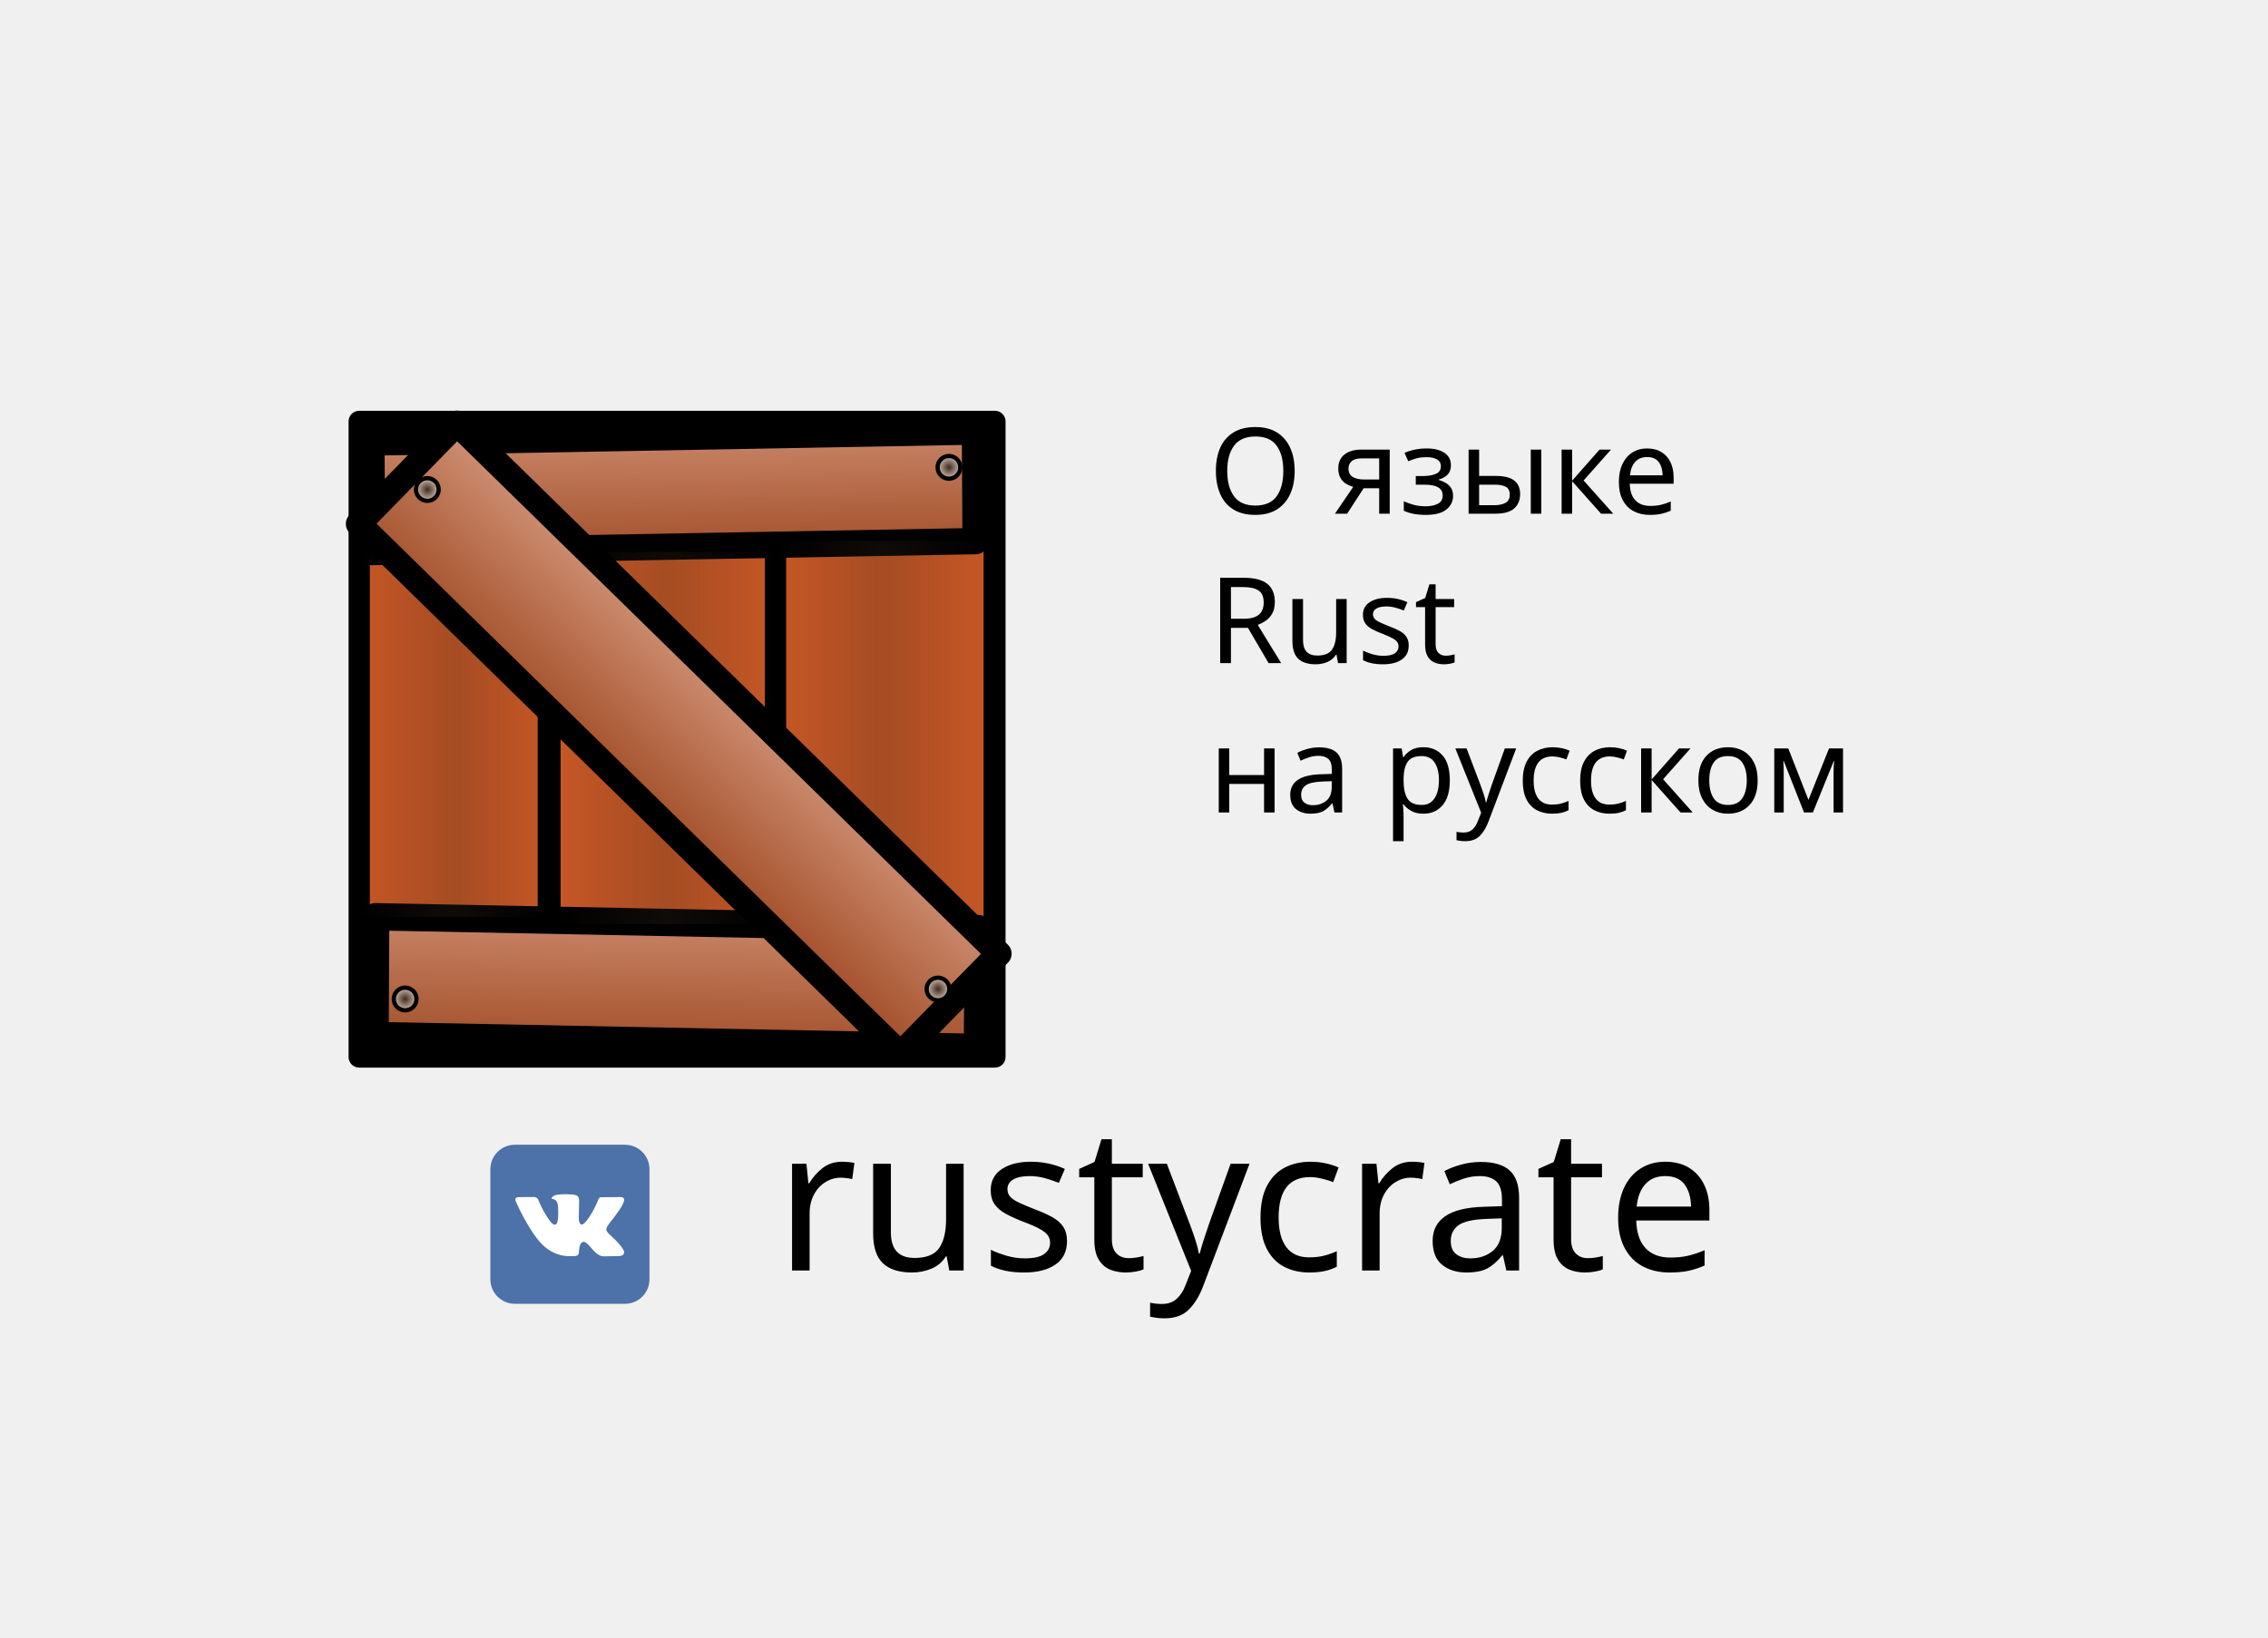
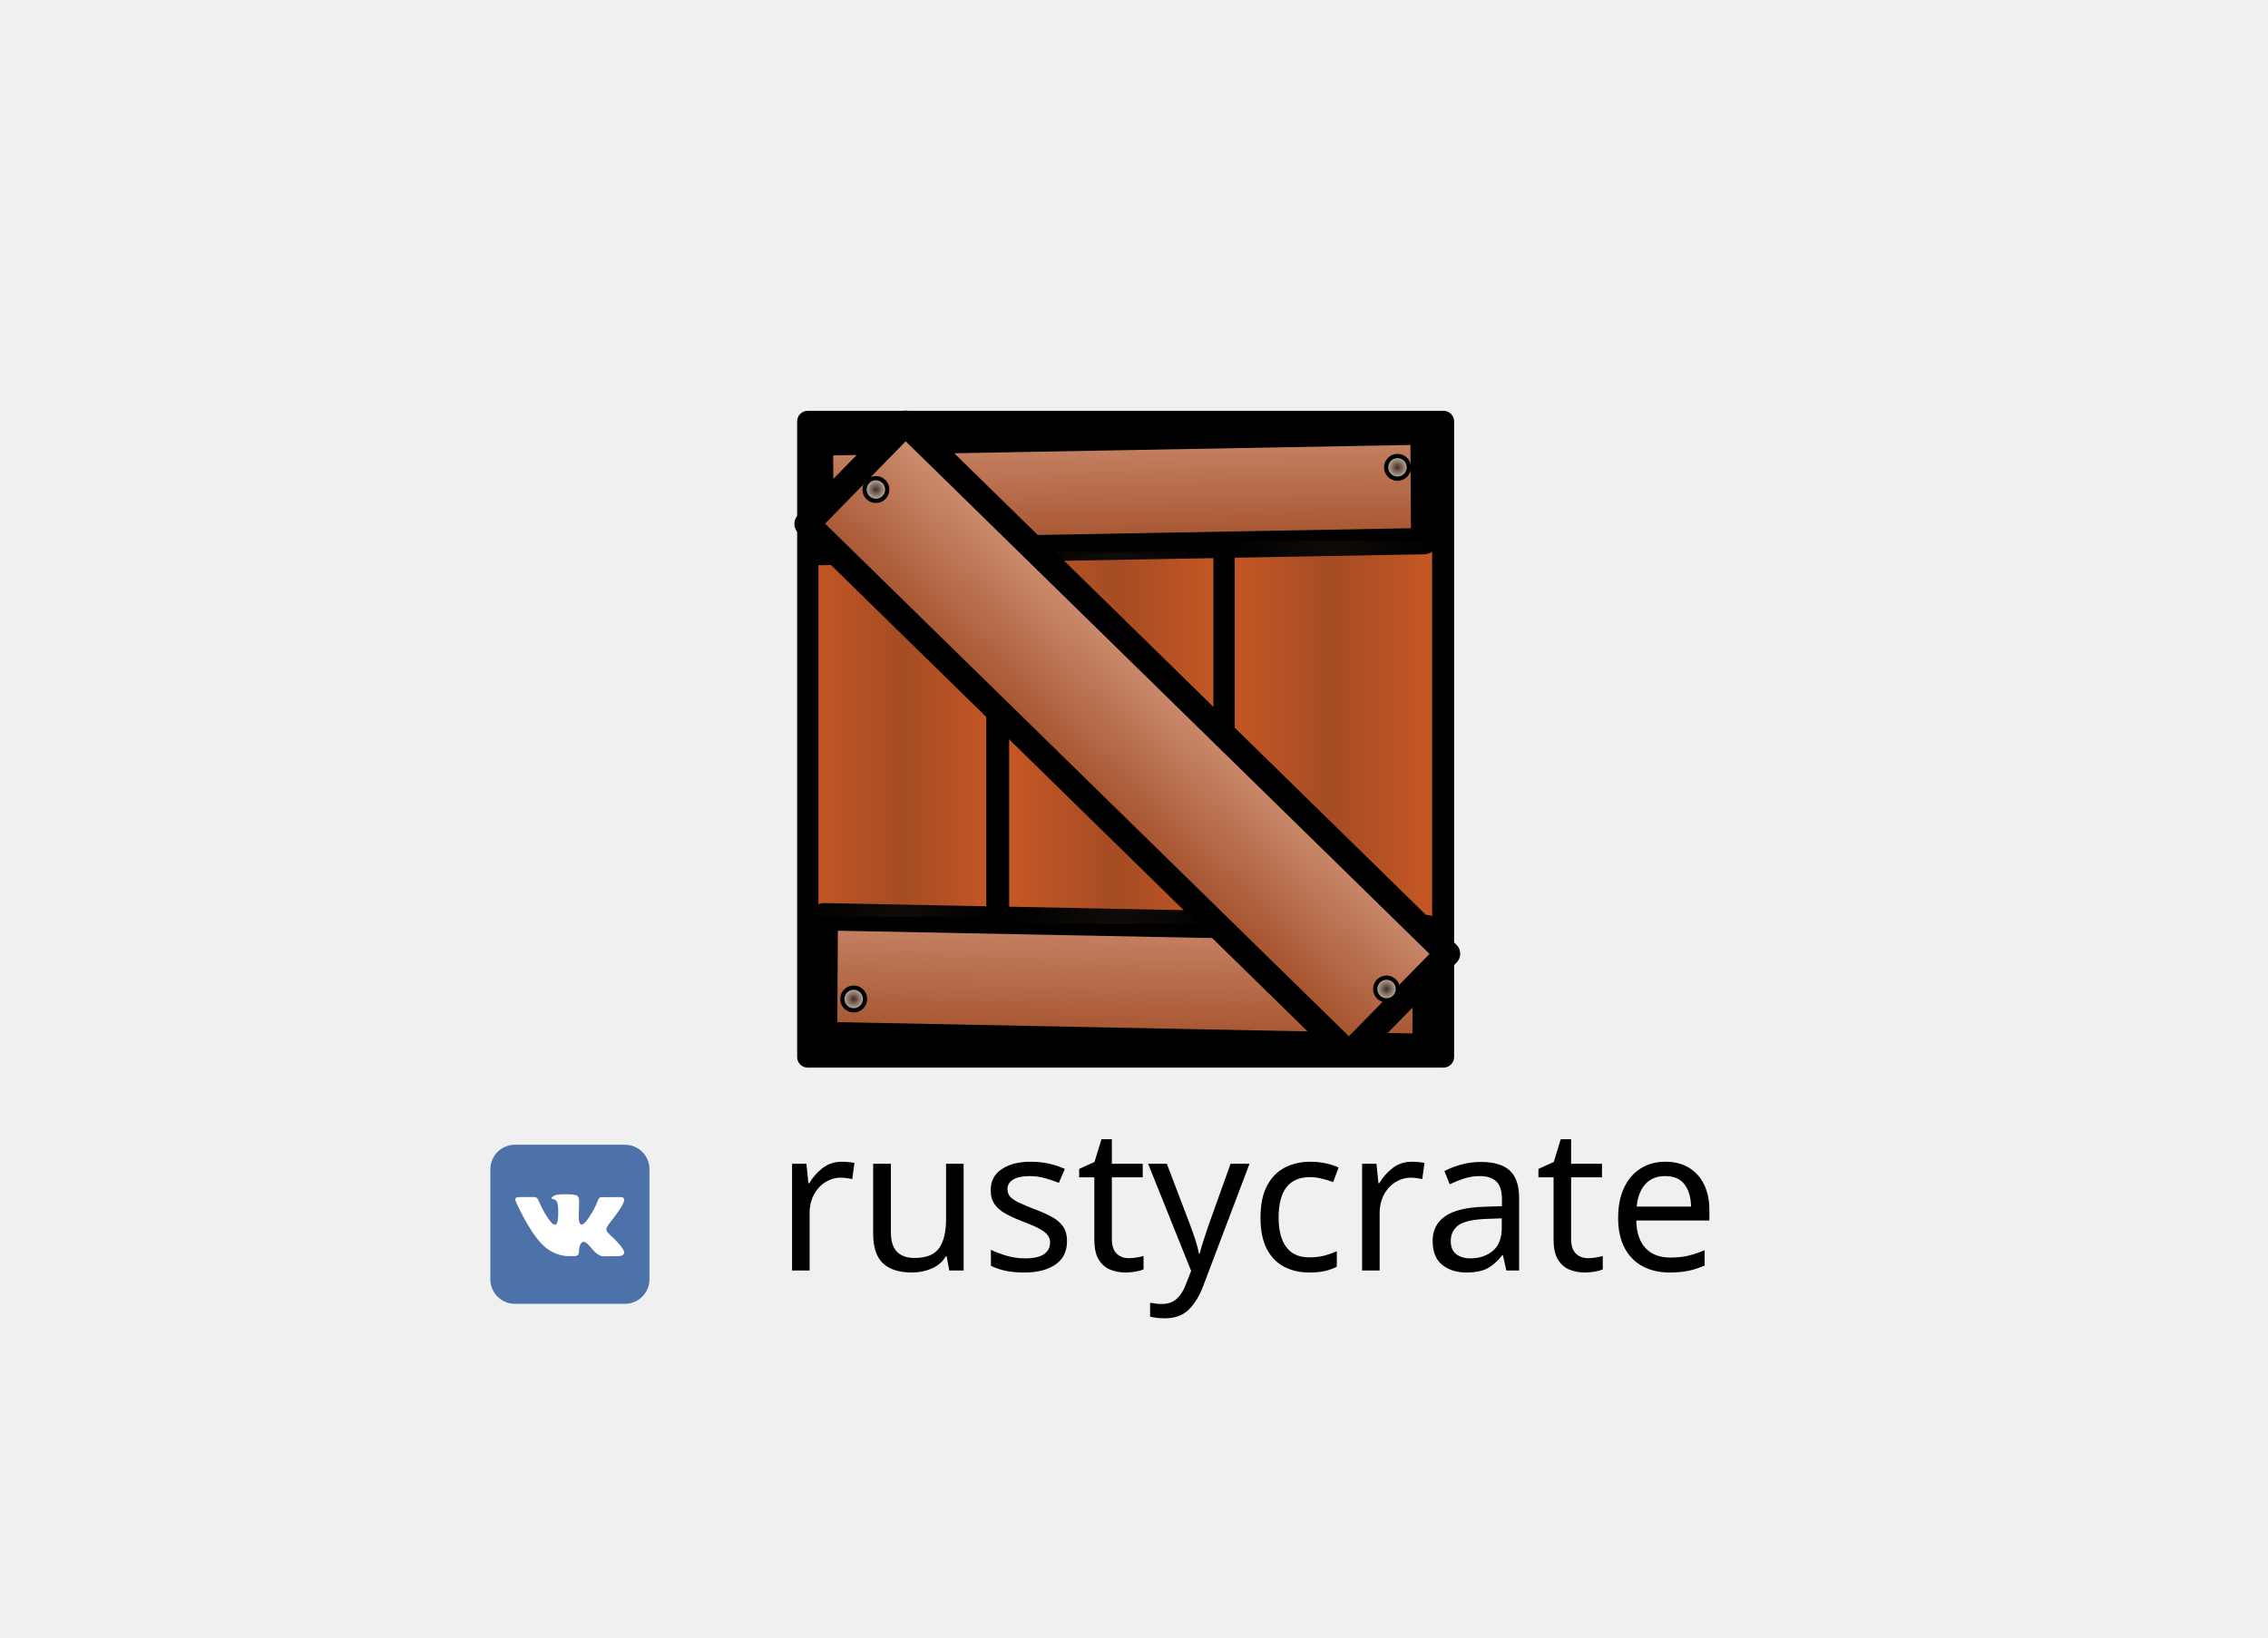
<svg xmlns="http://www.w3.org/2000/svg" xmlns:xlink="http://www.w3.org/1999/xlink" width="1800" height="1300" viewBox="0 0 1800 1300" id="svg2" version="1.1">
  <defs id="defs4">
    <linearGradient id="linearGradient4694">
      <stop id="stop4696" offset="0" style="stop-color:#3f2c1e;stop-opacity:0" />
      <stop style="stop-color:#3f2c1e;stop-opacity:0.251" offset="0.5" id="stop4698" />
      <stop id="stop4700" offset="1" style="stop-color:#3f2c1e;stop-opacity:0;" />
    </linearGradient>
    <linearGradient id="linearGradient4449">
      <stop style="stop-color:#3f2c1e;stop-opacity:1" offset="0" id="stop4451" />
      <stop style="stop-color:#ecdacd;stop-opacity:1" offset="1" id="stop4453" />
    </linearGradient>
    <linearGradient id="linearGradient4425">
      <stop style="stop-color:#a14c26;stop-opacity:1;" offset="0" id="stop4427" />
      <stop style="stop-color:#cb8b6e;stop-opacity:1" offset="1" id="stop4429" />
    </linearGradient>
    <linearGradient xlink:href="#linearGradient4425" id="linearGradient4431" x1="-98.199" y1="749.364" x2="109.956" y2="745.35" gradientUnits="userSpaceOnUse" gradientTransform="matrix(0.82,0,0,0.82,228.9707,72.75582)" />
    <linearGradient xlink:href="#linearGradient4425" id="linearGradient4439" x1="-251.035" y1="505.56" x2="-100.934" y2="505.56" gradientUnits="userSpaceOnUse" gradientTransform="matrix(1.076596,0,0,0.8156217,157.2068,243.4401)" />
    <linearGradient xlink:href="#linearGradient4425" id="linearGradient4447" x1="-981.24" y1="-518.925" x2="-831.139" y2="-518.925" gradientUnits="userSpaceOnUse" gradientTransform="matrix(1.167554,0,0,0.8142086,483.906,-240.3998)" />
    <radialGradient xlink:href="#linearGradient4449" id="radialGradient4514" cx="160" cy="188.362" fx="160" fy="188.362" r="19" gradientUnits="userSpaceOnUse" gradientTransform="matrix(0.82,0,0,0.82,240.16,-136.7348)" />
    <radialGradient gradientTransform="matrix(0.82,0,0,0.82,830.3562,440.7108)" xlink:href="#linearGradient4449" id="radialGradient4514-3" cx="160" cy="188.362" fx="160" fy="188.362" r="19" gradientUnits="userSpaceOnUse" />
    <radialGradient gradientTransform="matrix(0.82,0,0,0.82,214.511,452.239)" xlink:href="#linearGradient4449" id="radialGradient4514-3-7" cx="160" cy="188.362" fx="160" fy="188.362" r="19" gradientUnits="userSpaceOnUse" />
    <radialGradient gradientTransform="matrix(0.82,0,0,0.82,843.0441,-162.3782)" xlink:href="#linearGradient4449" id="radialGradient4514-3-7-4" cx="160" cy="188.362" fx="160" fy="188.362" r="19" gradientUnits="userSpaceOnUse" />
    <linearGradient xlink:href="#linearGradient4694" id="linearGradient4596" x1="61" y1="540.362" x2="275" y2="540.362" gradientUnits="userSpaceOnUse" gradientTransform="matrix(1.044952,0,0,0.6995887,225.8681,-76.16913)" />
    <linearGradient gradientTransform="matrix(1.211123,0,0,0.7169229,445.0755,-82.38982)" xlink:href="#linearGradient4694" id="linearGradient4596-7" x1="61" y1="540.362" x2="275" y2="540.362" gradientUnits="userSpaceOnUse" />
    <linearGradient gradientTransform="matrix(1.150255,0,0,0.7367706,704.1522,-99.68097)" xlink:href="#linearGradient4694" id="linearGradient4596-7-5-0" x1="61" y1="540.362" x2="275" y2="540.362" gradientUnits="userSpaceOnUse" />
  </defs>
  <g id="layer5" style="display:none">
    <rect transform="translate(0,20)" id="rect3580" width="1450" height="850" x="180" y="220" style="display:inline;fill:#ff006e;fill-opacity:1;stroke:none;stroke-opacity:1" />
  </g>
  <g id="layer4" style="display:inline" transform="translate(0,20)">
    <text xml:space="preserve" style="font-style:normal;font-weight:normal;font-size:31.626px;line-height:125%;font-family:sans-serif;letter-spacing:0px;word-spacing:0px;fill:#000000;fill-opacity:1;stroke:none;stroke-width:1px;stroke-linecap:butt;stroke-linejoin:miter;stroke-opacity:1" x="615.189" y="988.584" id="text3584">
      <tspan id="tspan3586" x="615.189" y="988.584" style="font-style:normal;font-variant:normal;font-weight:normal;font-stretch:normal;font-size:158.128px;font-family:'PT Sans Caption';-inkscape-font-specification:'PT Sans Caption'">rustycrate</tspan>
    </text>
  </g>
  <g id="layer1" transform="translate(0,247.6378)">
    <rect style="opacity:1;fill:none;fill-opacity:1;stroke:none;stroke-width:6;stroke-linecap:round;stroke-linejoin:round;stroke-miterlimit:4;stroke-dasharray:none;stroke-opacity:1" id="rect4704" width="758.318" height="758.318" x="-24.229" y="-988.237" transform="matrix(0,1,-1,0,0,0)" />
-     <g id="g3560" transform="matrix(0.6866787,0,0,0.6866787,84.14477,128.7991)">
+     <g id="g3560" transform="matrix(0.6866787,0,0,0.6866787,440.1448,128.7991)">
      <rect y="-60.998" x="292.64" height="734.72" width="734.72" id="rect3338" style="fill:#c75725;fill-opacity:1;fill-rule:evenodd;stroke:#000000;stroke-width:24.6;stroke-linecap:butt;stroke-linejoin:round;stroke-miterlimit:4;stroke-dasharray:none;stroke-opacity:1" />
      <path id="path4363-0" d="m 773.791,663.774 0,-717.855" style="fill:#d38d5f;fill-rule:evenodd;stroke:#000000;stroke-width:24.6;stroke-linecap:round;stroke-linejoin:miter;stroke-miterlimit:4;stroke-dasharray:none;stroke-opacity:1" />
      <path id="path4363-0-3" d="m 511.222,667.335 0,-723.852" style="fill:#d38d5f;fill-rule:evenodd;stroke:#000000;stroke-width:24.6;stroke-linecap:round;stroke-linejoin:miter;stroke-miterlimit:4;stroke-dasharray:none;stroke-opacity:1" />
      <rect transform="matrix(-0.00630751,-0.9999801,0.999836,-0.01811202,0,0)" y="306.941" x="-95.589" height="697.689" width="126.663" id="rect4349-4" style="fill:url(#linearGradient4439);fill-opacity:1;stroke:#000000;stroke-width:30.408;stroke-linecap:butt;stroke-linejoin:round;stroke-miterlimit:4;stroke-dasharray:none;stroke-opacity:1" />
      <rect transform="matrix(0.00580587,-0.9999832,-0.9998064,-0.0196764,0,0)" y="-1011.153" x="-642.801" height="696.48" width="137.364" id="rect4349-4-9" style="fill:url(#linearGradient4447);fill-opacity:1;stroke:#000000;stroke-width:31.639;stroke-linecap:butt;stroke-linejoin:round;stroke-miterlimit:4;stroke-dasharray:none;stroke-opacity:1" />
      <rect y="89.187" x="292.745" height="425.35" width="217.35" id="rect4588" style="opacity:1;fill:url(#linearGradient4596);fill-opacity:1;stroke:#000000;stroke-width:5.13;stroke-linecap:round;stroke-linejoin:round;stroke-miterlimit:4;stroke-dasharray:none;stroke-opacity:1" />
      <rect y="87.064" x="522.587" height="435.889" width="251.913" id="rect4588-1" style="opacity:1;fill:url(#linearGradient4596-7);fill-opacity:1;stroke:#000000;stroke-width:5.591;stroke-linecap:round;stroke-linejoin:round;stroke-miterlimit:4;stroke-dasharray:none;stroke-opacity:1" />
      <rect y="74.464" x="777.768" height="447.956" width="239.253" id="rect4588-1-7-5" style="opacity:1;fill:url(#linearGradient4596-7-5-0);fill-opacity:1;stroke:#000000;stroke-width:5.524;stroke-linecap:round;stroke-linejoin:round;stroke-miterlimit:4;stroke-dasharray:none;stroke-opacity:1" />
      <rect transform="matrix(0.6995083,-0.7146245,0.7146245,0.6995083,0,0)" y="248.711" x="163.13" height="876.563" width="162.602" id="rect4349" style="fill:url(#linearGradient4431);fill-opacity:1;stroke:#000000;stroke-width:29.365;stroke-linecap:butt;stroke-linejoin:round;stroke-miterlimit:4;stroke-dasharray:none;stroke-opacity:1" />
      <circle r="13.12" cy="17.722" cx="371.36" id="path4506" style="opacity:1;fill:url(#radialGradient4514);fill-opacity:1;stroke:#000000;stroke-width:4.92;stroke-linecap:round;stroke-linejoin:round;stroke-miterlimit:4;stroke-dasharray:none;stroke-opacity:1" />
      <circle r="13.12" cy="595.168" cx="961.556" id="path4506-9" style="opacity:1;fill:url(#radialGradient4514-3);fill-opacity:1;stroke:#000000;stroke-width:4.92;stroke-linecap:round;stroke-linejoin:round;stroke-miterlimit:4;stroke-dasharray:none;stroke-opacity:1" />
      <circle r="13.12" cy="606.696" cx="345.711" id="path4506-9-4" style="opacity:1;fill:url(#radialGradient4514-3-7);fill-opacity:1;stroke:#000000;stroke-width:4.92;stroke-linecap:round;stroke-linejoin:round;stroke-miterlimit:4;stroke-dasharray:none;stroke-opacity:1" />
      <circle r="13.12" cy="-7.921" cx="974.244" id="path4506-9-4-7" style="opacity:1;fill:url(#radialGradient4514-3-7-4);fill-opacity:1;stroke:#000000;stroke-width:4.92;stroke-linecap:round;stroke-linejoin:round;stroke-miterlimit:4;stroke-dasharray:none;stroke-opacity:1" />
    </g>
-     <text xml:space="preserve" style="font-style:normal;font-weight:normal;font-size:142.315px;line-height:125%;font-family:sans-serif;letter-spacing:0px;word-spacing:0px;fill:#000000;fill-opacity:1;stroke:none;stroke-width:1px;stroke-linecap:butt;stroke-linejoin:miter;stroke-opacity:1" x="959.203" y="160.159" id="text3381">
-       <tspan x="959.203" y="160.159" id="tspan3387" style="font-size:94.877px">О языке </tspan>
-       <tspan x="959.203" y="278.755" id="tspan3389" style="font-size:94.877px">Rust </tspan>
-       <tspan x="959.203" y="397.351" id="tspan3385" style="font-size:94.877px">на русском</tspan>
-     </text>
    <g transform="matrix(0.3042907,0,0,-0.3042907,389.1831,787.3845)" id="g3651">
      <g transform="scale(0.1,0.1)" id="g3653">
        <path id="path3655" style="fill:#4d71a9;fill-opacity:1;fill-rule:evenodd;stroke:none" d="m 639.418,4149.59 2870.752,0 c 353.13,0 639.42,-286.29 639.42,-639.42 l 0,-2870.748 C 4149.59,286.289 3863.3,0 3510.17,0 L 639.418,0 C 286.285,0 0,286.289 0,639.422 L 0,3510.17 c 0,353.13 286.285,639.42 639.418,639.42 l 0,0" />
        <path id="path3657" style="fill:#ffffff;fill-opacity:1;fill-rule:evenodd;stroke:none" d="m 2039.98,1244.75 169.74,0 c 0,0 51.26,5.65 77.47,33.85 24.09,25.92 23.32,74.56 23.32,74.56 0,0 -3.32,227.76 102.37,261.3 104.23,33.06 238.04,-220.12 379.86,-317.48 107.25,-73.65 188.75,-57.53 188.75,-57.53 l 379.25,5.3 c 0,0 198.38,12.24 104.31,168.22 -7.7,12.74 -54.8,115.38 -281.99,326.26 -237.82,220.72 -205.94,185.01 80.51,566.8 174.45,232.51 244.18,374.45 222.39,435.24 -20.76,57.92 -149.08,42.62 -149.08,42.62 l -427,-2.64 c 0,0 -31.68,4.31 -55.14,-9.73 -22.95,-13.73 -37.68,-45.81 -37.68,-45.81 0,0 -67.61,-179.91 -157.71,-332.94 -190.14,-322.86 -266.18,-339.95 -297.26,-319.87 -72.31,46.73 -54.24,187.69 -54.24,287.86 0,312.9 47.46,443.36 -92.42,477.13 -46.41,11.2 -80.6,18.61 -199.31,19.82 -152.37,1.55 -281.3,-0.47 -354.32,-36.24 -48.58,-23.79 -86.06,-76.79 -63.22,-79.84 28.23,-3.76 92.13,-17.25 126.01,-63.35 43.77,-59.55 42.24,-193.23 42.24,-193.23 0,0 25.15,-368.33 -58.72,-414.07 -57.55,-31.38 -136.51,32.68 -306.03,325.6 -86.84,150.04 -152.43,315.91 -152.43,315.91 0,0 -12.63,30.99 -35.19,47.58 -27.36,20.1 -65.59,26.47 -65.59,26.47 l -405.78,-2.65 c 0,0 -60.902,-1.7 -83.277,-28.19 -19.911,-23.58 -1.59,-72.29 -1.59,-72.29 0,0 317.66,-743.22 677.377,-1117.76 329.87,-343.44 704.38,-320.9 704.38,-320.9 l 0,0" />
      </g>
    </g>
  </g>
  <g id="layer2" style="display:none" transform="translate(0,20)">
    <text xml:space="preserve" style="font-style:normal;font-weight:normal;font-size:180px;line-height:125%;font-family:sans-serif;letter-spacing:0px;word-spacing:0px;fill:#000000;fill-opacity:1;stroke:none;stroke-width:1px;stroke-linecap:butt;stroke-linejoin:miter;stroke-opacity:1" x="58" y="1144" id="text3533">
      <tspan id="tspan3535" x="58" y="1144">rustycrate.ru</tspan>
    </text>
  </g>
  <g id="layer3" style="display:none" transform="translate(0,20)">
    <text xml:space="preserve" style="font-style:normal;font-weight:normal;font-size:40px;line-height:125%;font-family:sans-serif;letter-spacing:0px;word-spacing:0px;fill:#000000;fill-opacity:1;stroke:none;stroke-width:1px;stroke-linecap:butt;stroke-linejoin:miter;stroke-opacity:1" x="108" y="1140" id="text3579">
      <tspan id="tspan3581" x="108" y="1140" style="font-style:normal;font-variant:normal;font-weight:normal;font-stretch:normal;font-size:180px;font-family:Rubik;-inkscape-font-specification:Rubik">rustycrate.ru</tspan>
    </text>
  </g>
</svg>
